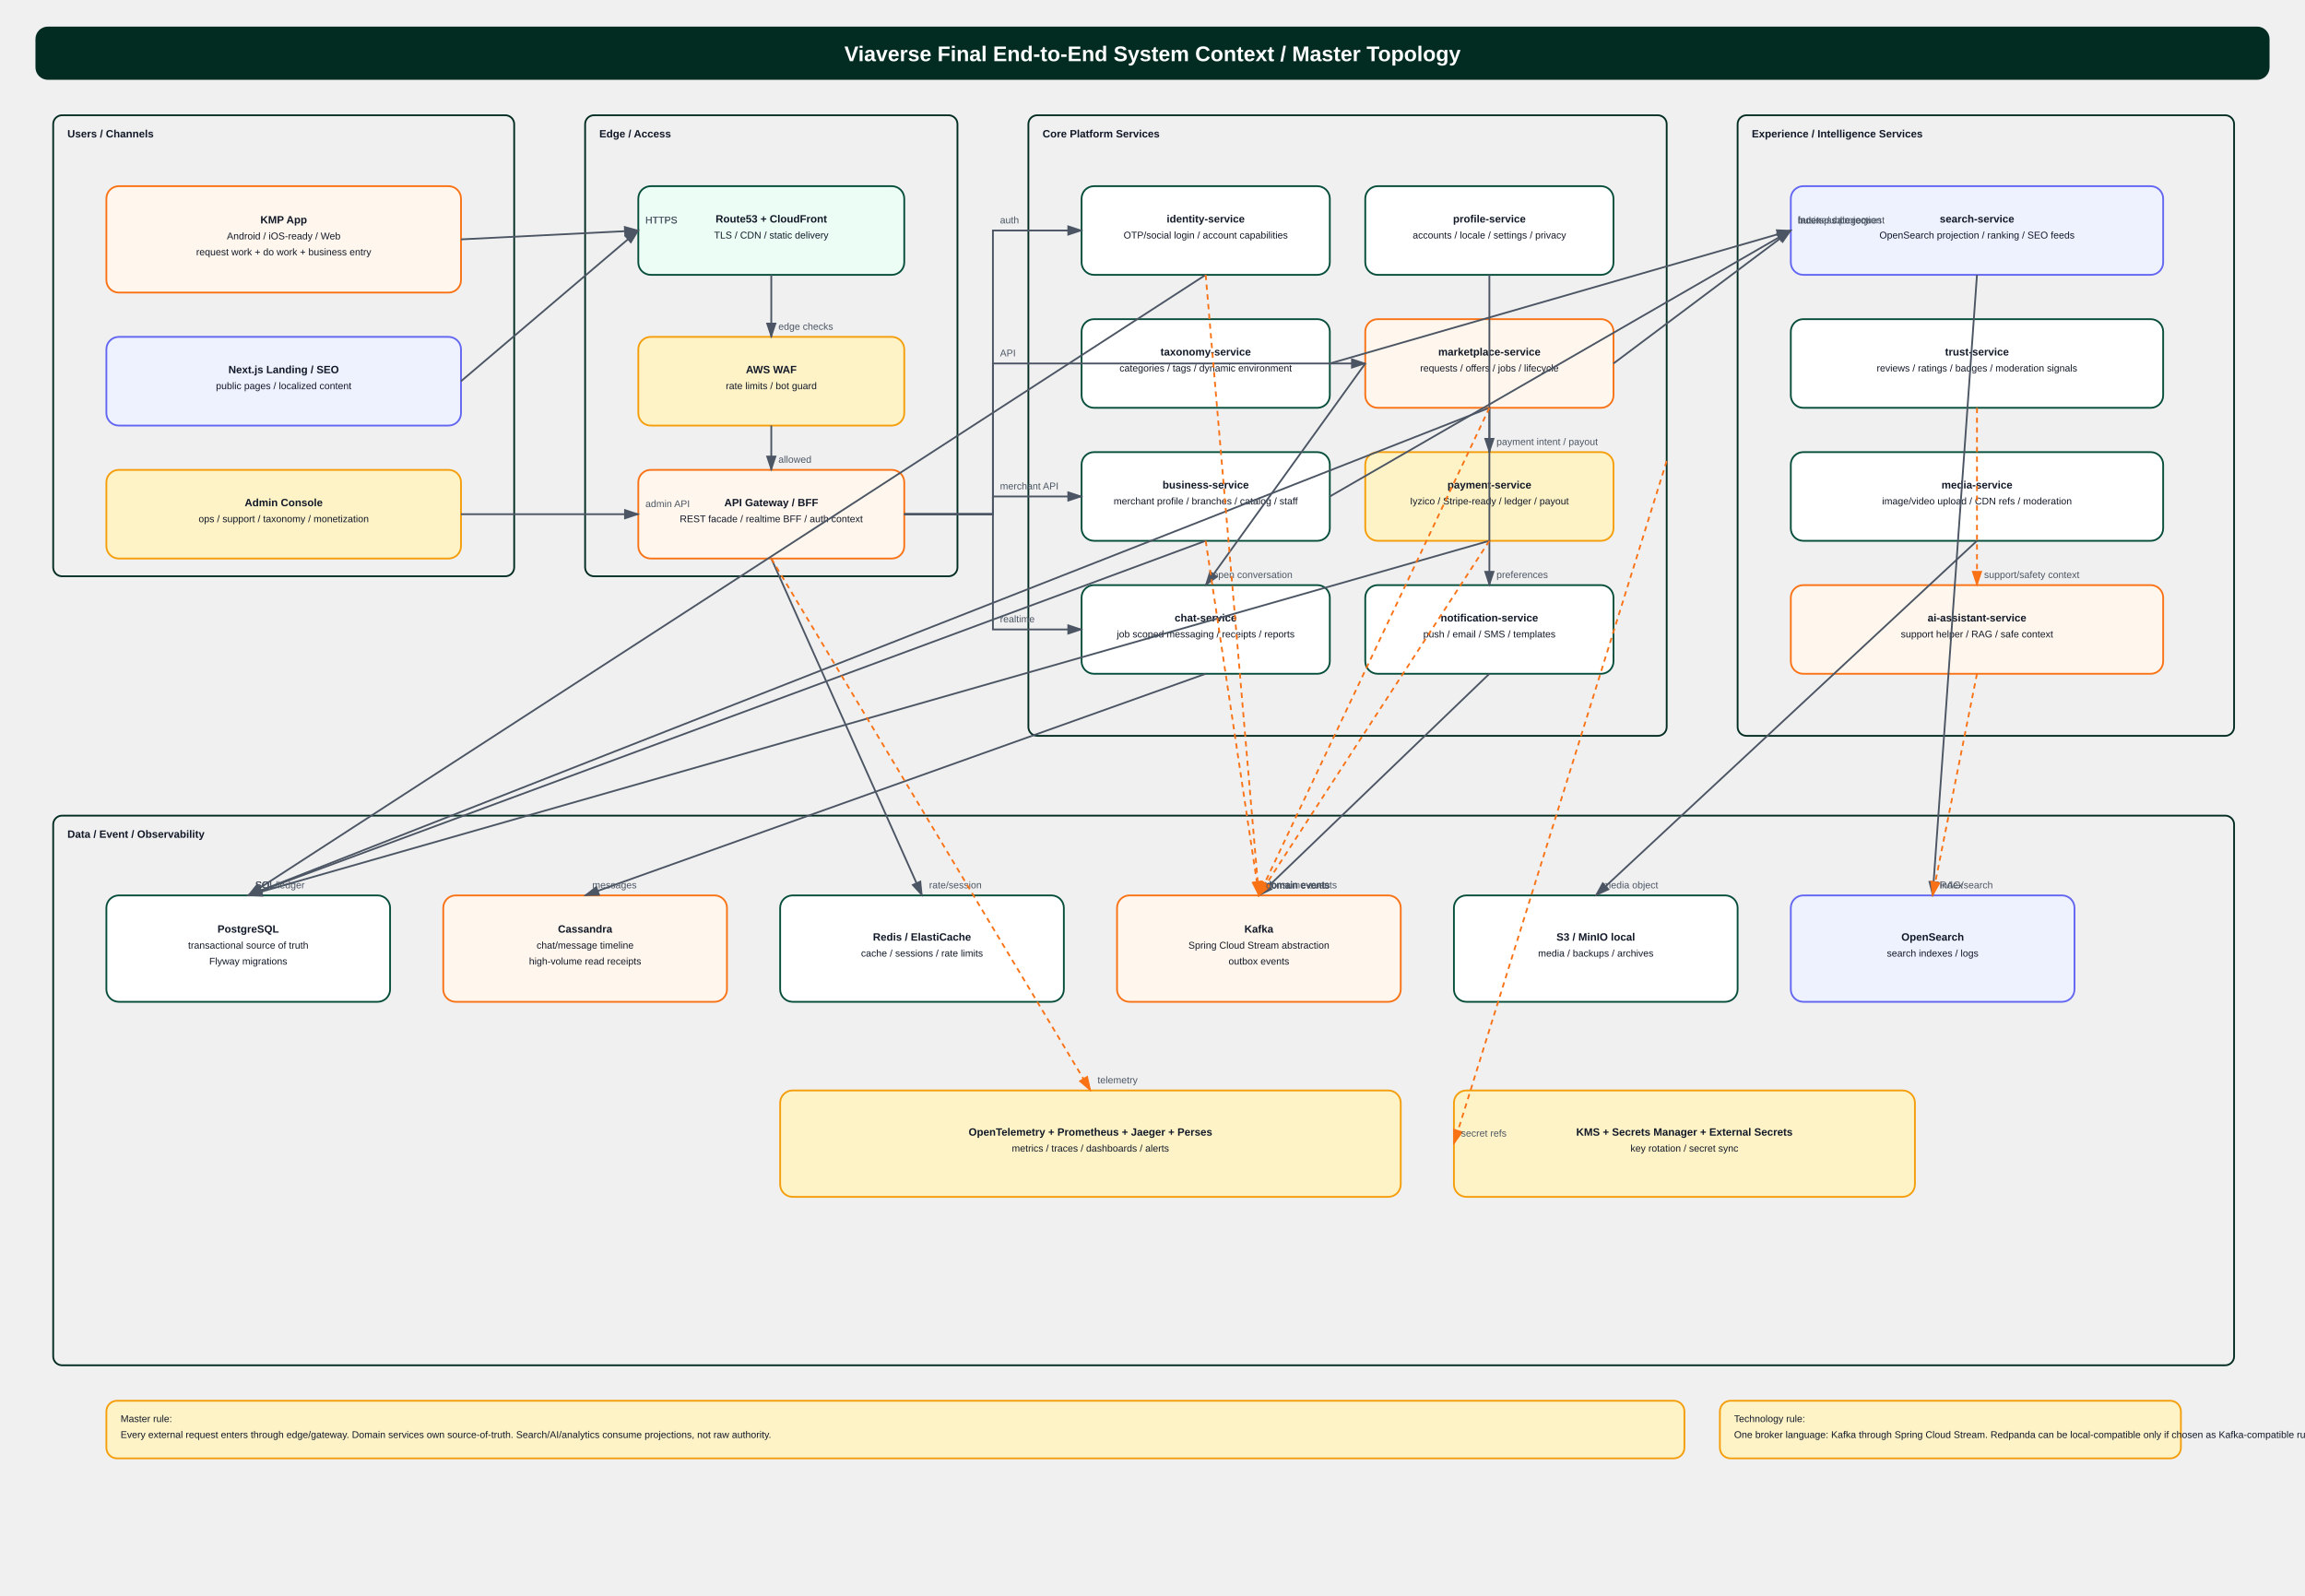
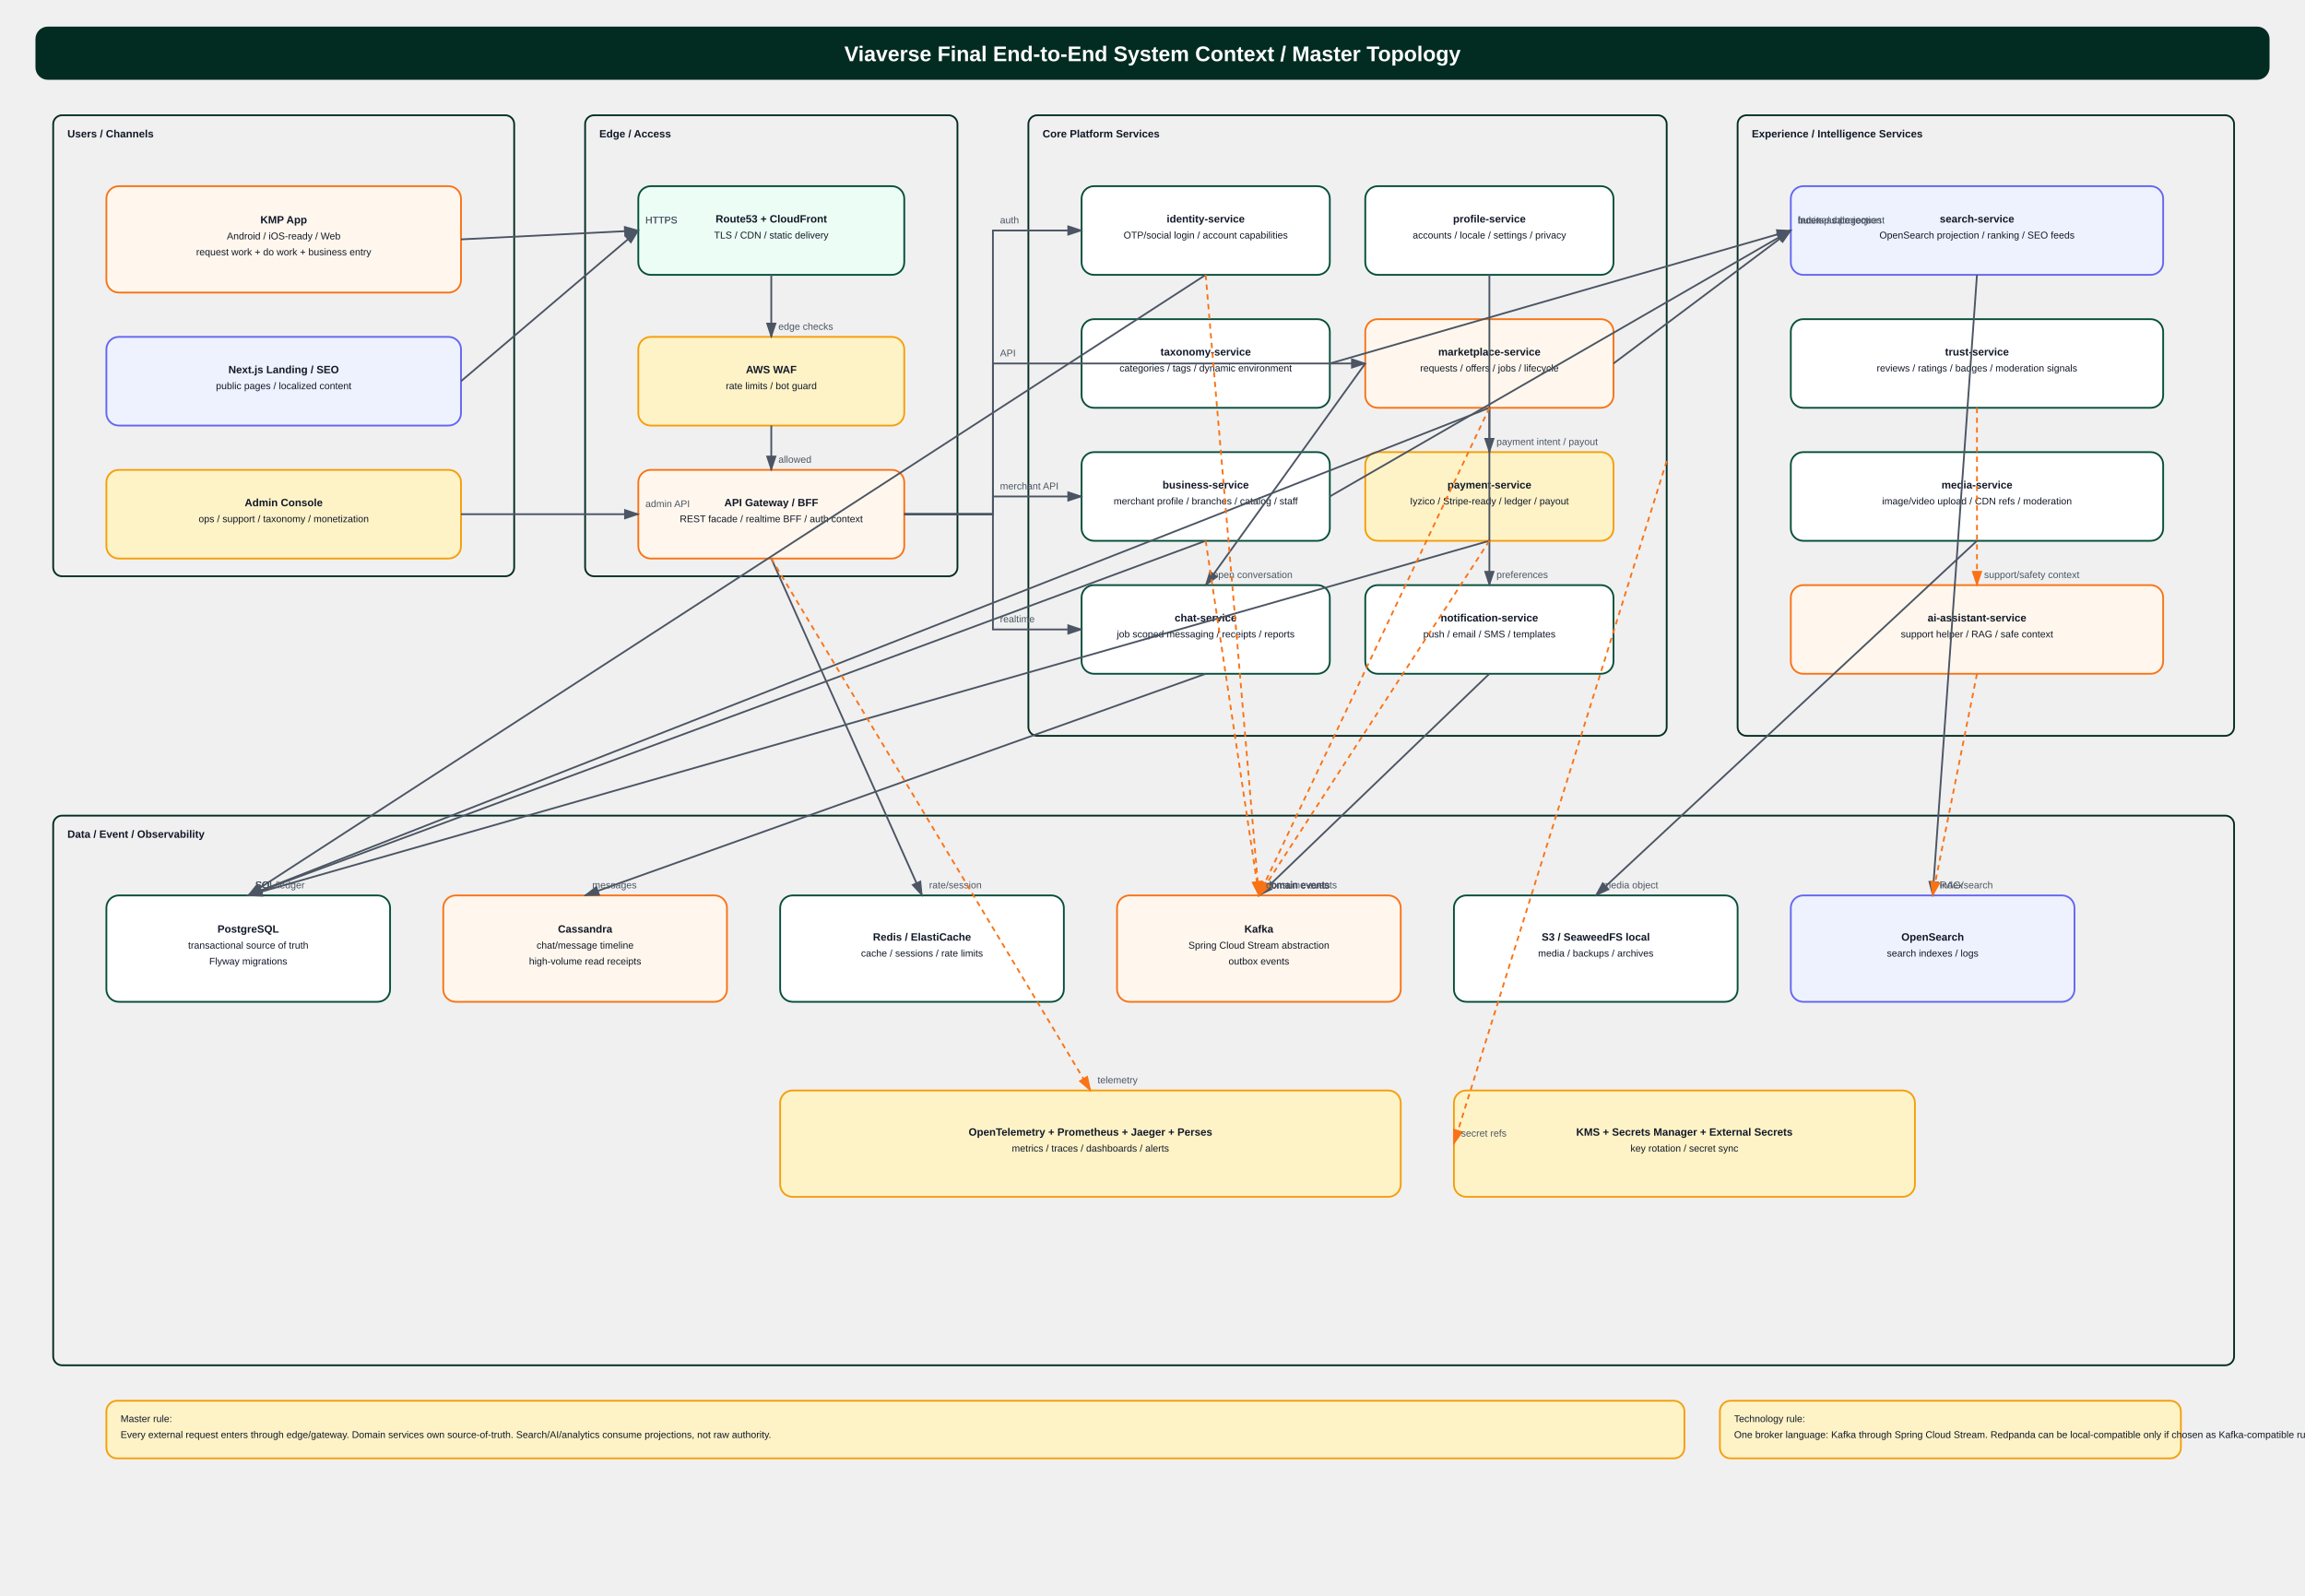
<svg xmlns="http://www.w3.org/2000/svg" width="2600" height="1800" viewBox="0 0 2600 1800">
  <defs>
    <marker id="arrow" markerWidth="10" markerHeight="10" refX="8" refY="3" orient="auto">
      <path d="M0,0 L0,6 L9,3 z" fill="#4B5563" />
    </marker>
    <marker id="arrowD" markerWidth="10" markerHeight="10" refX="8" refY="3" orient="auto">
      <path d="M0,0 L0,6 L9,3 z" fill="#F97316" />
    </marker>
    <style>.title{font:700 24px Arial;fill:white}.h{font:700 12px Arial;fill:#111827}.t{font:400 11px Arial;fill:#111827}.small{font:400 11px Arial;fill:#4B5563}</style>
  </defs>
  <rect x="40" y="30" width="2520" height="60" rx="14" fill="#022C22" />
  <text x="1300.0" y="69" text-anchor="middle" class="title">Viaverse Final End-to-End System Context / Master Topology</text>
  <rect x="60" y="130" width="520" height="520" rx="10" fill="none" stroke="#022C22" stroke-width="2" />
  <text x="76" y="155" class="h">Users / Channels</text>
  <rect x="120" y="210" width="400" height="120" rx="14" fill="#FFF7ED" stroke="#F97316" stroke-width="2" />
  <text x="320.0" y="252.0" text-anchor="middle" class="h">KMP App</text>
  <text x="320.0" y="270.0" text-anchor="middle" class="t">Android / iOS-ready / Web</text>
  <text x="320.0" y="288.0" text-anchor="middle" class="t">request work + do work + business entry</text>
  <rect x="120" y="380" width="400" height="100" rx="14" fill="#EEF2FF" stroke="#6366F1" stroke-width="2" />
  <text x="320.0" y="421.0" text-anchor="middle" class="h">Next.js Landing / SEO</text>
  <text x="320.0" y="439.0" text-anchor="middle" class="t">public pages / localized content</text>
  <rect x="120" y="530" width="400" height="100" rx="14" fill="#FEF3C7" stroke="#F59E0B" stroke-width="2" />
  <text x="320.0" y="571.0" text-anchor="middle" class="h">Admin Console</text>
  <text x="320.0" y="589.0" text-anchor="middle" class="t">ops / support / taxonomy / monetization</text>
  <rect x="660" y="130" width="420" height="520" rx="10" fill="none" stroke="#022C22" stroke-width="2" />
  <text x="676" y="155" class="h">Edge / Access</text>
  <rect x="720" y="210" width="300" height="100" rx="14" fill="#ECFDF5" stroke="#064E3B" stroke-width="2" />
  <text x="870.0" y="251.0" text-anchor="middle" class="h">Route53 + CloudFront</text>
  <text x="870.0" y="269.0" text-anchor="middle" class="t">TLS / CDN / static delivery</text>
  <rect x="720" y="380" width="300" height="100" rx="14" fill="#FEF3C7" stroke="#F59E0B" stroke-width="2" />
  <text x="870.0" y="421.0" text-anchor="middle" class="h">AWS WAF</text>
  <text x="870.0" y="439.0" text-anchor="middle" class="t">rate limits / bot guard</text>
  <rect x="720" y="530" width="300" height="100" rx="14" fill="#FFF7ED" stroke="#F97316" stroke-width="2" />
  <text x="870.0" y="571.0" text-anchor="middle" class="h">API Gateway / BFF</text>
  <text x="870.0" y="589.0" text-anchor="middle" class="t">REST facade / realtime BFF / auth context</text>
  <rect x="1160" y="130" width="720" height="700" rx="10" fill="none" stroke="#022C22" stroke-width="2" />
  <text x="1176" y="155" class="h">Core Platform Services</text>
  <rect x="1220" y="210" width="280" height="100" rx="14" fill="#FFFFFF" stroke="#064E3B" stroke-width="2" />
  <text x="1360.0" y="251.0" text-anchor="middle" class="h">identity-service</text>
  <text x="1360.0" y="269.0" text-anchor="middle" class="t">OTP/social login / account capabilities</text>
  <rect x="1540" y="210" width="280" height="100" rx="14" fill="#FFFFFF" stroke="#064E3B" stroke-width="2" />
  <text x="1680.0" y="251.0" text-anchor="middle" class="h">profile-service</text>
  <text x="1680.0" y="269.0" text-anchor="middle" class="t">accounts / locale / settings / privacy</text>
  <rect x="1220" y="360" width="280" height="100" rx="14" fill="#FFFFFF" stroke="#064E3B" stroke-width="2" />
  <text x="1360.0" y="401.0" text-anchor="middle" class="h">taxonomy-service</text>
  <text x="1360.0" y="419.0" text-anchor="middle" class="t">categories / tags / dynamic environment</text>
  <rect x="1540" y="360" width="280" height="100" rx="14" fill="#FFF7ED" stroke="#F97316" stroke-width="2" />
  <text x="1680.0" y="401.0" text-anchor="middle" class="h">marketplace-service</text>
  <text x="1680.0" y="419.0" text-anchor="middle" class="t">requests / offers / jobs / lifecycle</text>
  <rect x="1220" y="510" width="280" height="100" rx="14" fill="#FFFFFF" stroke="#064E3B" stroke-width="2" />
  <text x="1360.0" y="551.0" text-anchor="middle" class="h">business-service</text>
  <text x="1360.0" y="569.0" text-anchor="middle" class="t">merchant profile / branches / catalog / staff</text>
  <rect x="1540" y="510" width="280" height="100" rx="14" fill="#FEF3C7" stroke="#F59E0B" stroke-width="2" />
  <text x="1680.0" y="551.0" text-anchor="middle" class="h">payment-service</text>
  <text x="1680.0" y="569.0" text-anchor="middle" class="t">Iyzico / Stripe-ready / ledger / payout</text>
  <rect x="1220" y="660" width="280" height="100" rx="14" fill="#FFFFFF" stroke="#064E3B" stroke-width="2" />
  <text x="1360.0" y="701.0" text-anchor="middle" class="h">chat-service</text>
  <text x="1360.0" y="719.0" text-anchor="middle" class="t">job scoped messaging / receipts / reports</text>
  <rect x="1540" y="660" width="280" height="100" rx="14" fill="#FFFFFF" stroke="#064E3B" stroke-width="2" />
  <text x="1680.0" y="701.0" text-anchor="middle" class="h">notification-service</text>
  <text x="1680.0" y="719.0" text-anchor="middle" class="t">push / email / SMS / templates</text>
  <rect x="1960" y="130" width="560" height="700" rx="10" fill="none" stroke="#022C22" stroke-width="2" />
  <text x="1976" y="155" class="h">Experience / Intelligence Services</text>
  <rect x="2020" y="210" width="420" height="100" rx="14" fill="#EEF2FF" stroke="#6366F1" stroke-width="2" />
  <text x="2230.0" y="251.0" text-anchor="middle" class="h">search-service</text>
  <text x="2230.0" y="269.0" text-anchor="middle" class="t">OpenSearch projection / ranking / SEO feeds</text>
  <rect x="2020" y="360" width="420" height="100" rx="14" fill="#FFFFFF" stroke="#064E3B" stroke-width="2" />
  <text x="2230.0" y="401.0" text-anchor="middle" class="h">trust-service</text>
  <text x="2230.0" y="419.0" text-anchor="middle" class="t">reviews / ratings / badges / moderation signals</text>
  <rect x="2020" y="510" width="420" height="100" rx="14" fill="#FFFFFF" stroke="#064E3B" stroke-width="2" />
  <text x="2230.0" y="551.0" text-anchor="middle" class="h">media-service</text>
  <text x="2230.0" y="569.0" text-anchor="middle" class="t">image/video upload / CDN refs / moderation</text>
  <rect x="2020" y="660" width="420" height="100" rx="14" fill="#FFF7ED" stroke="#F97316" stroke-width="2" />
  <text x="2230.0" y="701.0" text-anchor="middle" class="h">ai-assistant-service</text>
  <text x="2230.0" y="719.0" text-anchor="middle" class="t">support helper / RAG / safe context</text>
  <rect x="60" y="920" width="2460" height="620" rx="10" fill="none" stroke="#022C22" stroke-width="2" />
  <text x="76" y="945" class="h">Data / Event / Observability</text>
  <rect x="120" y="1010" width="320" height="120" rx="14" fill="#FFFFFF" stroke="#064E3B" stroke-width="2" />
  <text x="280.0" y="1052.0" text-anchor="middle" class="h">PostgreSQL</text>
  <text x="280.0" y="1070.0" text-anchor="middle" class="t">transactional source of truth</text>
  <text x="280.0" y="1088.0" text-anchor="middle" class="t">Flyway migrations</text>
  <rect x="500" y="1010" width="320" height="120" rx="14" fill="#FFF7ED" stroke="#F97316" stroke-width="2" />
  <text x="660.0" y="1052.0" text-anchor="middle" class="h">Cassandra</text>
  <text x="660.0" y="1070.0" text-anchor="middle" class="t">chat/message timeline</text>
  <text x="660.0" y="1088.0" text-anchor="middle" class="t">high-volume read receipts</text>
  <rect x="880" y="1010" width="320" height="120" rx="14" fill="#FFFFFF" stroke="#064E3B" stroke-width="2" />
  <text x="1040.0" y="1061.0" text-anchor="middle" class="h">Redis / ElastiCache</text>
  <text x="1040.0" y="1079.0" text-anchor="middle" class="t">cache / sessions / rate limits</text>
  <rect x="1260" y="1010" width="320" height="120" rx="14" fill="#FFF7ED" stroke="#F97316" stroke-width="2" />
  <text x="1420.0" y="1052.0" text-anchor="middle" class="h">Kafka</text>
  <text x="1420.0" y="1070.0" text-anchor="middle" class="t">Spring Cloud Stream abstraction</text>
  <text x="1420.0" y="1088.0" text-anchor="middle" class="t">outbox events</text>
  <rect x="1640" y="1010" width="320" height="120" rx="14" fill="#FFFFFF" stroke="#064E3B" stroke-width="2" />
-   <text x="1800.0" y="1061.0" text-anchor="middle" class="h">S3 / MinIO local</text>
+   <text x="1800.0" y="1061.0" text-anchor="middle" class="h">S3 / SeaweedFS local</text>
  <text x="1800.0" y="1079.0" text-anchor="middle" class="t">media / backups / archives</text>
  <rect x="2020" y="1010" width="320" height="120" rx="14" fill="#EEF2FF" stroke="#6366F1" stroke-width="2" />
  <text x="2180.0" y="1061.0" text-anchor="middle" class="h">OpenSearch</text>
  <text x="2180.0" y="1079.0" text-anchor="middle" class="t">search indexes / logs</text>
  <rect x="880" y="1230" width="700" height="120" rx="14" fill="#FEF3C7" stroke="#F59E0B" stroke-width="2" />
  <text x="1230.0" y="1281.0" text-anchor="middle" class="h">OpenTelemetry + Prometheus + Jaeger + Perses</text>
  <text x="1230.0" y="1299.0" text-anchor="middle" class="t">metrics / traces / dashboards / alerts</text>
  <rect x="1640" y="1230" width="520" height="120" rx="14" fill="#FEF3C7" stroke="#F59E0B" stroke-width="2" />
  <text x="1900.0" y="1281.0" text-anchor="middle" class="h">KMS + Secrets Manager + External Secrets</text>
  <text x="1900.0" y="1299.0" text-anchor="middle" class="t">key rotation / secret sync</text>
  <polyline points="520,270 720,260" fill="none" stroke="#4B5563" stroke-width="2" marker-end="url(#arrow)" />
  <text x="728" y="252" class="small">HTTPS</text>
  <polyline points="520,430 720,260" fill="none" stroke="#4B5563" stroke-width="2" marker-end="url(#arrow)" />
  <text x="728" y="252" class="small">HTTPS</text>
  <polyline points="520,580 720,580" fill="none" stroke="#4B5563" stroke-width="2" marker-end="url(#arrow)" />
  <text x="728" y="572" class="small">admin API</text>
  <polyline points="870,310 870,380" fill="none" stroke="#4B5563" stroke-width="2" marker-end="url(#arrow)" />
  <text x="878" y="372" class="small">edge checks</text>
  <polyline points="870,480 870,530" fill="none" stroke="#4B5563" stroke-width="2" marker-end="url(#arrow)" />
  <text x="878" y="522" class="small">allowed</text>
  <polyline points="1020,580 1120,580 1120,260 1220,260" fill="none" stroke="#4B5563" stroke-width="2" marker-end="url(#arrow)" />
  <text x="1128" y="252" class="small">auth</text>
  <polyline points="1020,580 1120,580 1120,410 1540,410" fill="none" stroke="#4B5563" stroke-width="2" marker-end="url(#arrow)" />
  <text x="1128" y="402" class="small">API</text>
  <polyline points="1020,580 1120,580 1120,710 1220,710" fill="none" stroke="#4B5563" stroke-width="2" marker-end="url(#arrow)" />
  <text x="1128" y="702" class="small">realtime</text>
  <polyline points="1020,580 1120,580 1120,560 1220,560" fill="none" stroke="#4B5563" stroke-width="2" marker-end="url(#arrow)" />
  <text x="1128" y="552" class="small">merchant API</text>
  <polyline points="1680,460 1680,510" fill="none" stroke="#4B5563" stroke-width="2" marker-end="url(#arrow)" />
  <text x="1688" y="502" class="small">payment intent / payout</text>
  <polyline points="1540,410 1360,660" fill="none" stroke="#4B5563" stroke-width="2" marker-end="url(#arrow)" />
  <text x="1368" y="652" class="small">open conversation</text>
  <polyline points="1820,410 2020,260" fill="none" stroke="#4B5563" stroke-width="2" marker-end="url(#arrow)" />
  <text x="2028" y="252" class="small">index public request</text>
  <polyline points="1500,560 2020,260" fill="none" stroke="#4B5563" stroke-width="2" marker-end="url(#arrow)" />
  <text x="2028" y="252" class="small">business projection</text>
  <polyline points="1500,410 2020,260" fill="none" stroke="#4B5563" stroke-width="2" marker-end="url(#arrow)" />
  <text x="2028" y="252" class="small">facets / category</text>
  <polyline points="1680,310 1680,660" fill="none" stroke="#4B5563" stroke-width="2" marker-end="url(#arrow)" />
  <text x="1688" y="652" class="small">preferences</text>
  <polyline points="2230,610 1800,1010" fill="none" stroke="#4B5563" stroke-width="2" marker-end="url(#arrow)" />
  <text x="1808" y="1002" class="small">media object</text>
  <polyline points="1360,760 660,1010" fill="none" stroke="#4B5563" stroke-width="2" marker-end="url(#arrow)" />
  <text x="668" y="1002" class="small">messages</text>
  <polyline points="1360,310 280,1010" fill="none" stroke="#4B5563" stroke-width="2" marker-end="url(#arrow)" />
  <text x="288" y="1002" class="small">SQL</text>
  <polyline points="1680,460 280,1010" fill="none" stroke="#4B5563" stroke-width="2" marker-end="url(#arrow)" />
  <text x="288" y="1002" class="small">SQL</text>
  <polyline points="1360,610 280,1010" fill="none" stroke="#4B5563" stroke-width="2" marker-end="url(#arrow)" />
  <text x="288" y="1002" class="small">SQL</text>
  <polyline points="1680,610 280,1010" fill="none" stroke="#4B5563" stroke-width="2" marker-end="url(#arrow)" />
  <text x="288" y="1002" class="small">SQL/ledger</text>
  <polyline points="2230,310 2180,1010" fill="none" stroke="#4B5563" stroke-width="2" marker-end="url(#arrow)" />
  <text x="2188" y="1002" class="small">index</text>
  <polyline points="1680,760 1420,1010" fill="none" stroke="#4B5563" stroke-width="2" marker-end="url(#arrow)" />
  <text x="1428" y="1002" class="small">consume events</text>
  <polyline points="1360,310 1420,1010" fill="none" stroke="#F97316" stroke-width="2" marker-end="url(#arrowD)" stroke-dasharray="6 5" />
  <text x="1428" y="1002" class="small">domain events</text>
  <polyline points="1680,460 1420,1010" fill="none" stroke="#F97316" stroke-width="2" marker-end="url(#arrowD)" stroke-dasharray="6 5" />
  <text x="1428" y="1002" class="small">domain events</text>
  <polyline points="1360,610 1420,1010" fill="none" stroke="#F97316" stroke-width="2" marker-end="url(#arrowD)" stroke-dasharray="6 5" />
  <text x="1428" y="1002" class="small">domain events</text>
  <polyline points="1680,610 1420,1010" fill="none" stroke="#F97316" stroke-width="2" marker-end="url(#arrowD)" stroke-dasharray="6 5" />
  <text x="1428" y="1002" class="small">domain events</text>
  <polyline points="2230,460 2230,660" fill="none" stroke="#F97316" stroke-width="2" marker-end="url(#arrowD)" stroke-dasharray="6 5" />
  <text x="2238" y="652" class="small">support/safety context</text>
  <polyline points="2230,760 2180,1010" fill="none" stroke="#F97316" stroke-width="2" marker-end="url(#arrowD)" stroke-dasharray="6 5" />
  <text x="2188" y="1002" class="small">RAG/search</text>
  <polyline points="870,630 1040,1010" fill="none" stroke="#4B5563" stroke-width="2" marker-end="url(#arrow)" />
  <text x="1048" y="1002" class="small">rate/session</text>
  <polyline points="870,630 1230,1230" fill="none" stroke="#F97316" stroke-width="2" marker-end="url(#arrowD)" stroke-dasharray="6 5" />
  <text x="1238" y="1222" class="small">telemetry</text>
  <polyline points="1880,520 1640,1290" fill="none" stroke="#F97316" stroke-width="2" marker-end="url(#arrowD)" stroke-dasharray="6 5" />
  <text x="1648" y="1282" class="small">secret refs</text>
  <rect x="120" y="1580" width="1780" height="65" rx="12" fill="#FEF3C7" stroke="#F59E0B" stroke-width="2" />
  <text x="136" y="1604" class="t">Master rule:</text>
  <text x="136" y="1622" class="t">Every external request enters through edge/gateway. Domain services own source-of-truth. Search/AI/analytics consume projections, not raw authority.</text>
  <rect x="1940" y="1580" width="520" height="65" rx="12" fill="#FEF3C7" stroke="#F59E0B" stroke-width="2" />
  <text x="1956" y="1604" class="t">Technology rule:</text>
  <text x="1956" y="1622" class="t">One broker language: Kafka through Spring Cloud Stream. Redpanda can be local-compatible only if chosen as Kafka-compatible runtime, not a second broker concept.</text>
</svg>
